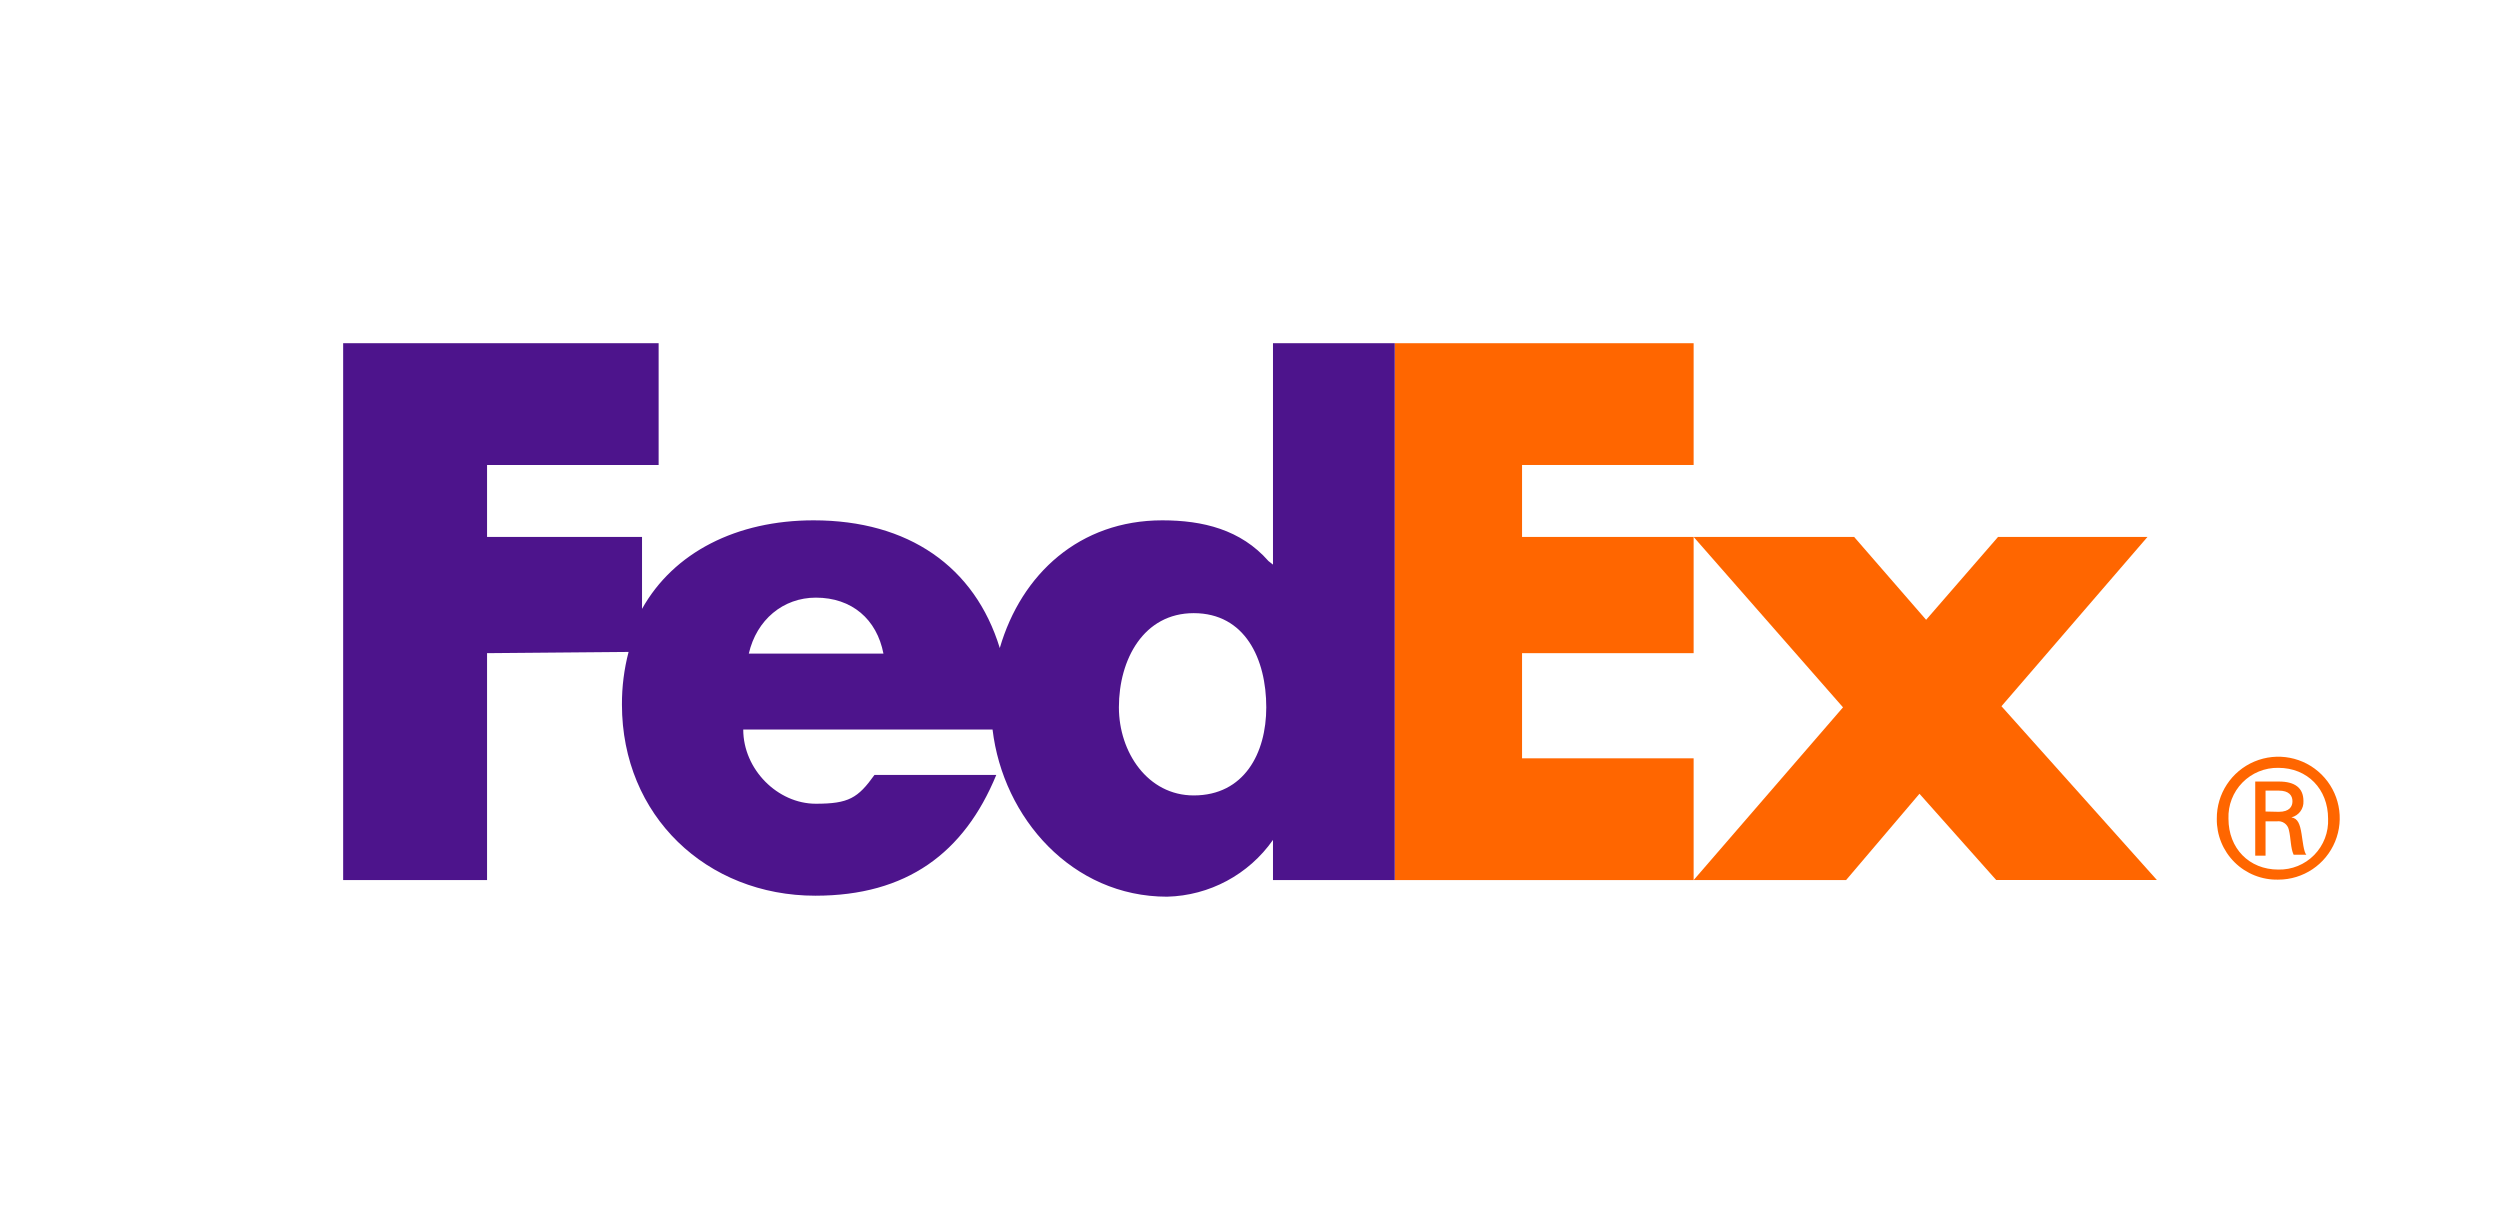
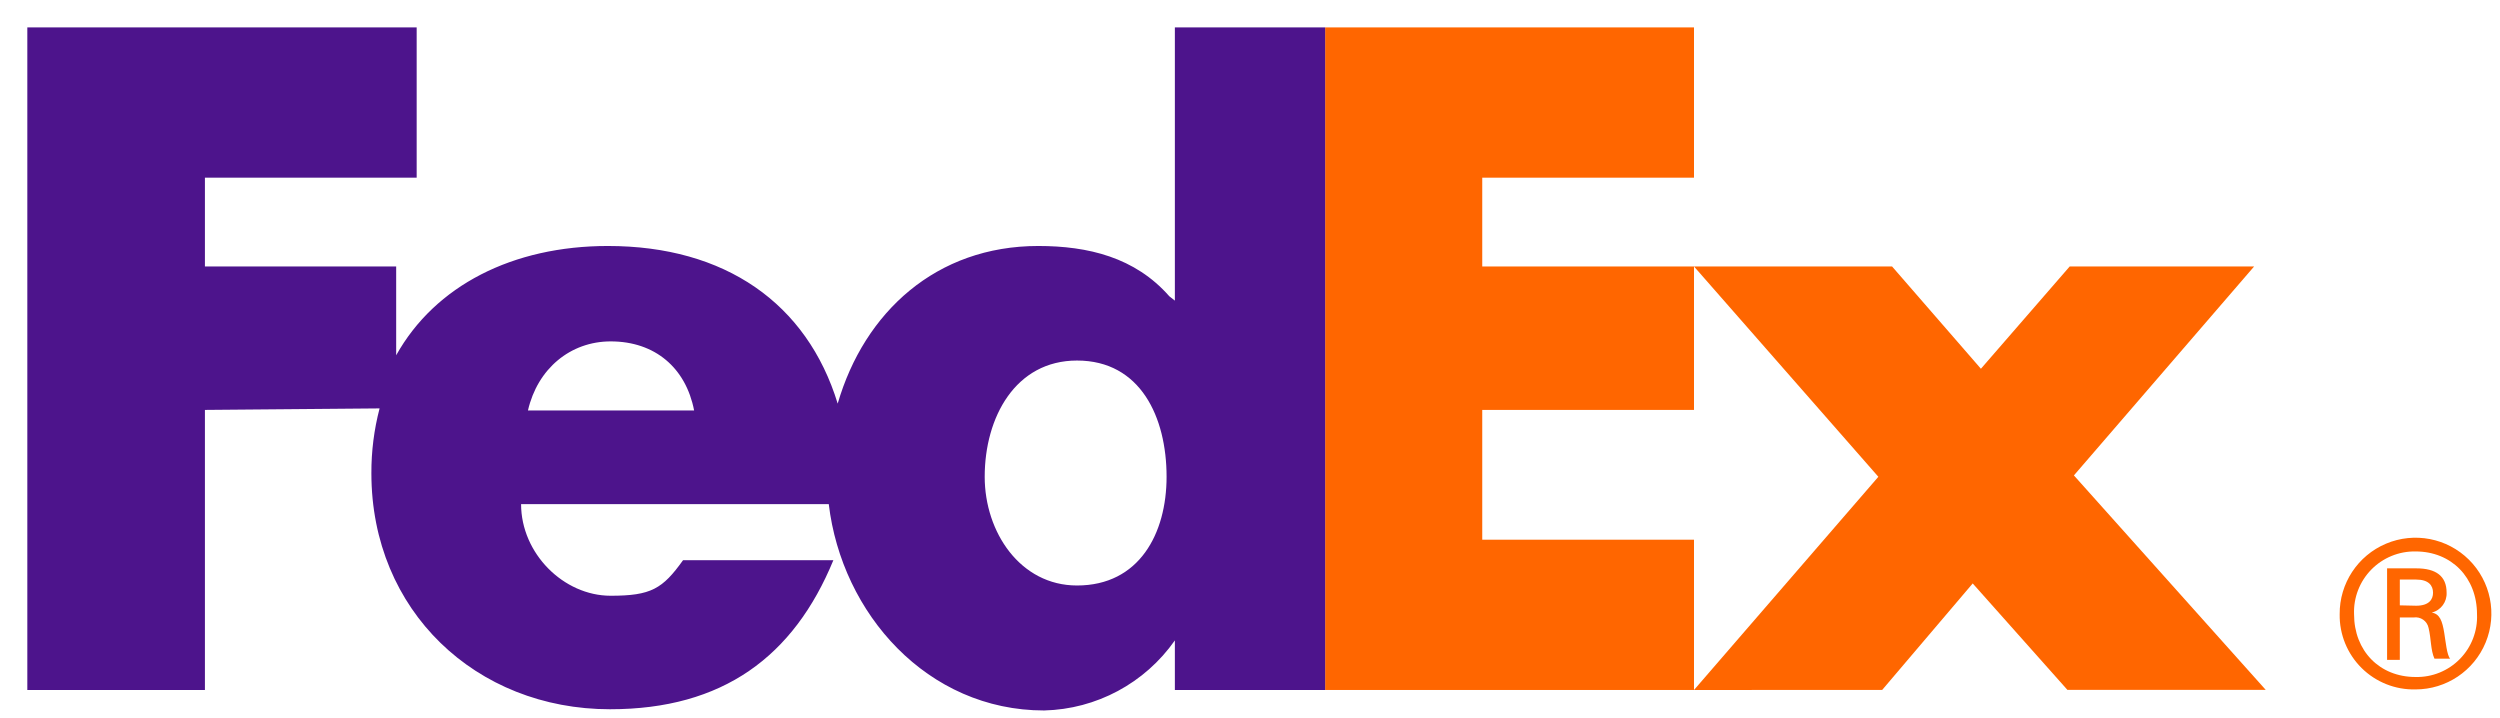
- <svg xmlns="http://www.w3.org/2000/svg" id="Logo" viewBox="0 0 451.694 220.997">
+ <svg xmlns="http://www.w3.org/2000/svg" id="Logo" viewBox="58 58 366 105">
  <defs>
    <style>.cls-1{fill:#f60;}.cls-2{fill:#4d148c;}</style>
  </defs>
  <path id="Registration" class="cls-1" d="M420.634,147.922c0-5.361-3.734-9.191-9-9.191a8.858,8.858,0,0,0-9,9.191c0,5.361,3.734,9.19,9,9.19a8.8,8.8,0,0,0,9-9.19Zm-11.3.478v6.2h-1.865V141.207h4.289c2.872,0,4.424,1.143,4.424,3.536a2.862,2.862,0,0,1-2.16,2.934v.008c1.149.191,1.535,1.194,1.822,3.013.192,1.149.383,3.255.862,3.733h-2.3c-.574-1.244-.479-2.967-.862-4.5a1.939,1.939,0,0,0-2.2-1.532h-2.011Zm2.394-1.723c1.914,0,2.469-.949,2.469-1.906,0-1.053-.651-1.923-2.469-1.923h-2.394v3.776l2.394.053Zm-11.2,1.245a11.105,11.105,0,1,1,11.105,11.009,10.841,10.841,0,0,1-11.105-11.009Z" />
  <polygon id="X" class="cls-1" points="360.671 159 346.805 143.415 333.547 159.009 306.001 159.012 332.991 127.8 306.001 97.012 335.001 97.012 348.006 111.984 361.001 97.012 388.001 97.012 361.62 127.6 389.705 159 360.671 159" />
  <polygon id="E" class="cls-1" points="252.001 159.012 252.001 62.012 306.001 62.012 306.001 84.012 275.001 84.012 275.001 97.012 306.001 97.012 306.001 118.012 275.001 118.012 275.001 137.012 306.001 137.012 306.001 159.012 252.001 159.012" />
  <path id="Fed" class="cls-2" d="M230,62.012v40l-.814-.639c-5.005-5.7-11.879-7.361-19.186-7.361-14.915,0-25.458,9.664-29.362,23.077C176.134,102.374,164.118,94.012,147,94.012c-13.914,0-25.294,5.789-31,16v-13H88v-13h31v-22H62v97H88v-41l25.571-.222a36.939,36.939,0,0,0-1.2,9.509c0,20.12,15.316,34.535,34.935,34.535,16.517,0,26.89-7.708,32.7-21.822H158c-3,4.2-4.69,5.205-10.6,5.205-6.907,0-13.113-6.206-13.113-13.413h45.045c1.9,16.016,14.41,30.208,31.528,30.208A24.082,24.082,0,0,0,230,151.755v7.257h22v-97ZM135.293,118.09c1.4-6.106,6.206-10.11,12.112-10.11,6.507,0,11.011,3.9,12.213,10.11Zm80.381,25.626c-8.309,0-13.514-7.808-13.514-15.916,0-8.709,4.5-17.017,13.514-17.017,9.309,0,13.113,8.308,13.113,17.017C228.787,136.108,224.783,143.716,215.674,143.716Z" />
</svg>
